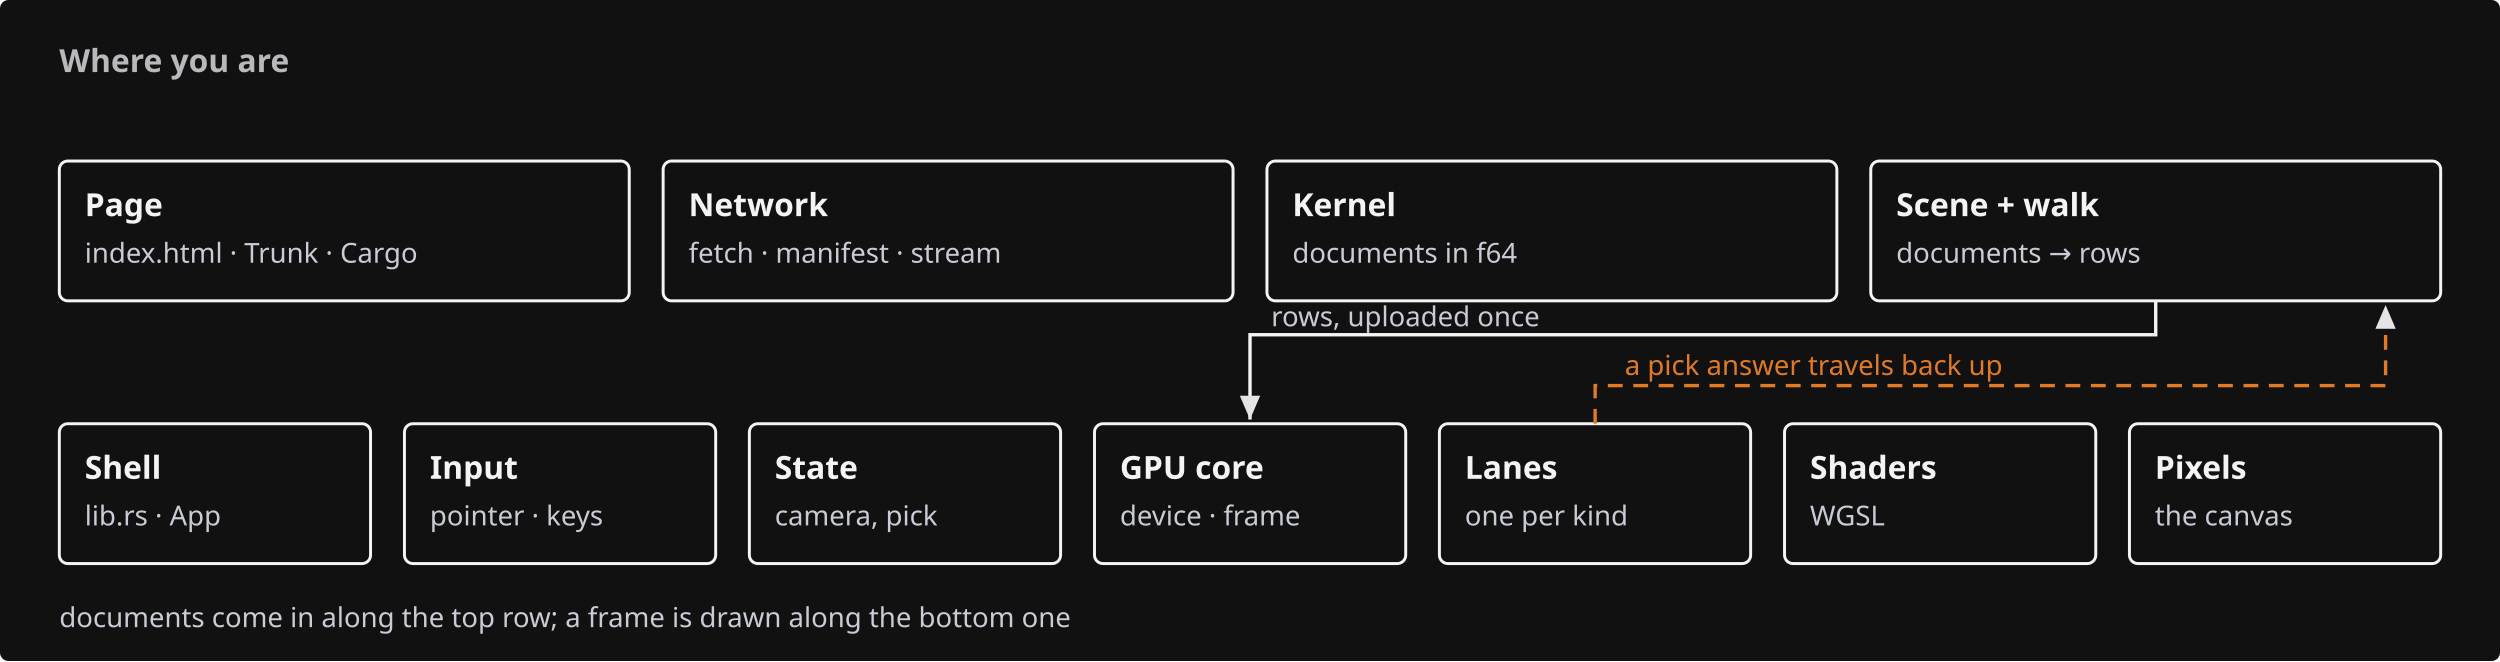
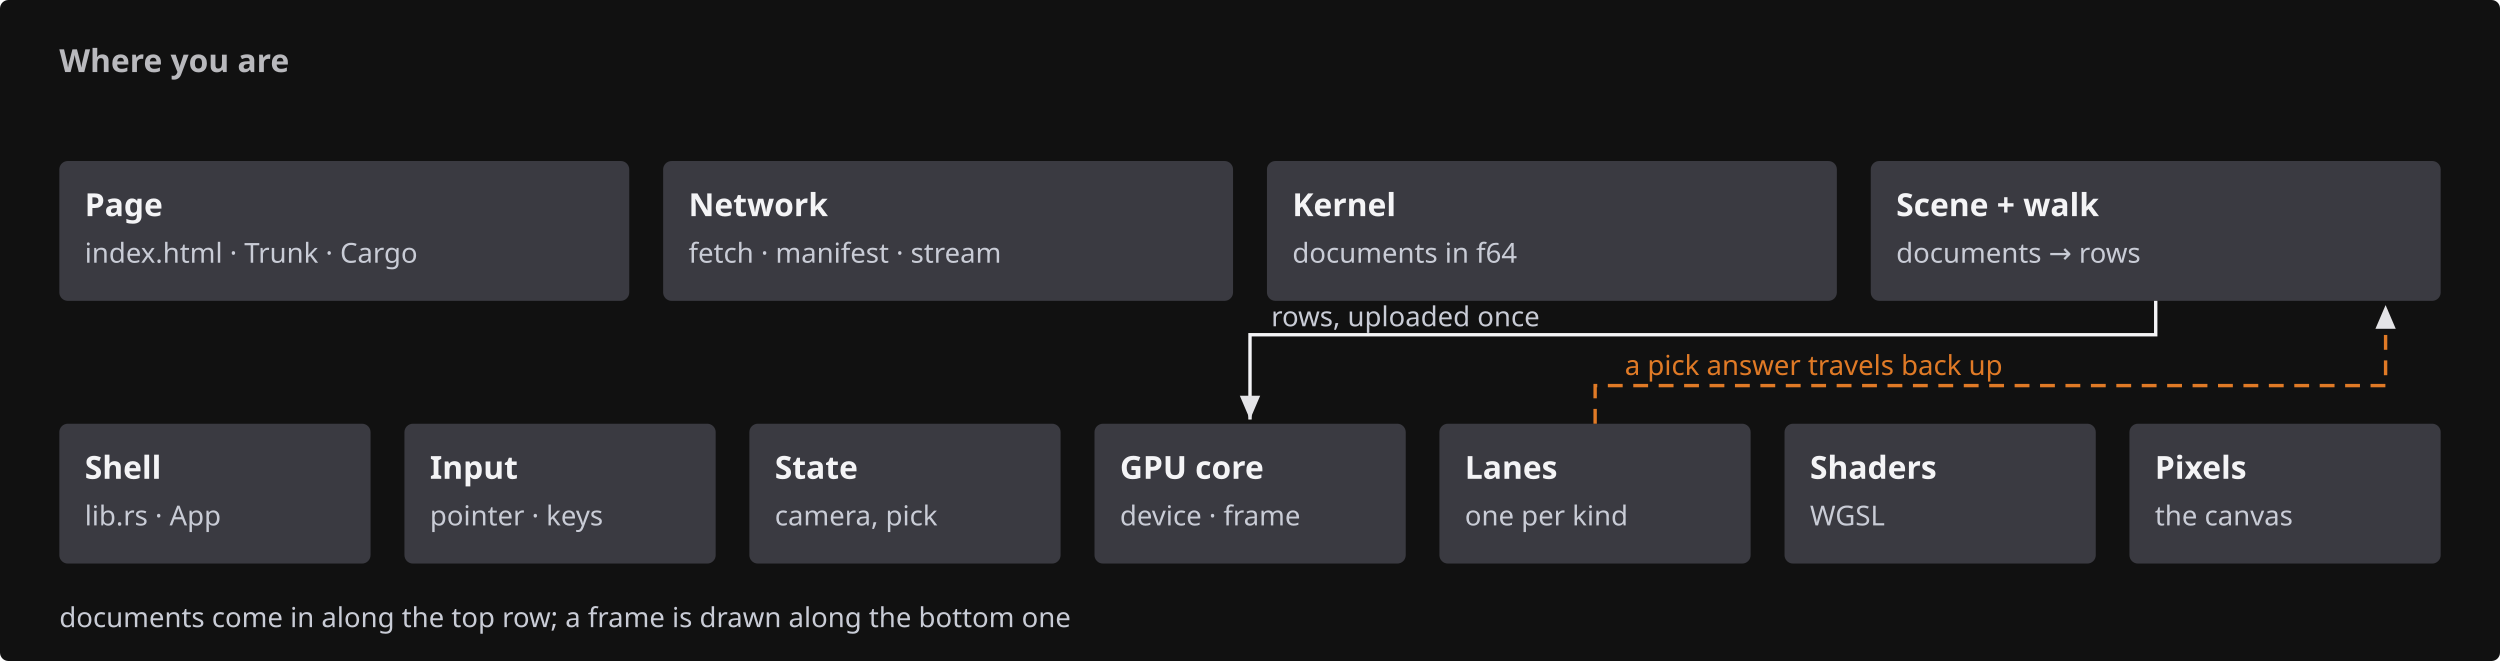
<svg xmlns="http://www.w3.org/2000/svg" viewBox="0 0 1180 312" role="img" aria-labelledby="t d">
  <defs>
    <marker id="a" markerWidth="9" markerHeight="9" refX="7" refY="3" orient="auto">
      <path d="M0,0 L7,3 L0,6" fill="#e4e4e7" />
    </marker>
  </defs>
  <style>text{font-family:system-ui,sans-serif;fill:#f4f4f6;font-size:13px}.h{font-size:20px;font-weight:700}.l{font-size:15px;font-weight:650}.s{font-size:13px;fill:#c9ccd6}.m{font-family:"DejaVu Sans Mono","Liberation Mono",monospace;font-size:12.5px;fill:#f4f4f6}.ar{fill:none;stroke:#e4e4e7;stroke-width:1.6;marker-end:url(#a)}.dash{fill:none;stroke:#e07a26;stroke-width:1.8;stroke-dasharray:7 5}</style>
  <rect width="100%" height="100%" rx="4" fill="#111111" />
  <text class="l" xml:space="preserve" x="28.0" y="34.0" style="fill:#b9b9bd">Where you are</text>
-   <rect x="28.0" y="76.0" width="269.0" height="66.0" rx="4" fill="none" stroke="#f4f4f6" stroke-width="1.4" />
+   <rect x="28.0" y="76.0" width="269.0" height="66.0" rx="4" fill="#3a3a41" />
  <text class="l" xml:space="preserve" x="40.0" y="102.0" style="fill:#f4f4f6">Page</text>
  <text class="s" xml:space="preserve" x="40.0" y="124.0" style="fill:#c9ccd6">index.html · Trunk · Cargo</text>
-   <rect x="313.0" y="76.0" width="269.0" height="66.0" rx="4" fill="none" stroke="#f4f4f6" stroke-width="1.4" />
+   <rect x="313.0" y="76.0" width="269.0" height="66.0" rx="4" fill="#3a3a41" />
  <text class="l" xml:space="preserve" x="325.0" y="102.0" style="fill:#f4f4f6">Network</text>
  <text class="s" xml:space="preserve" x="325.0" y="124.0" style="fill:#c9ccd6">fetch · manifest · stream</text>
-   <rect x="598.0" y="76.0" width="269.0" height="66.0" rx="4" fill="none" stroke="#f4f4f6" stroke-width="1.4" />
+   <rect x="598.0" y="76.0" width="269.0" height="66.0" rx="4" fill="#3a3a41" />
  <text class="l" xml:space="preserve" x="610.0" y="102.0" style="fill:#f4f4f6">Kernel</text>
  <text class="s" xml:space="preserve" x="610.0" y="124.0" style="fill:#c9ccd6">documents in f64</text>
-   <rect x="883.0" y="76.0" width="269.0" height="66.0" rx="4" fill="none" stroke="#f4f4f6" stroke-width="1.4" />
+   <rect x="883.0" y="76.0" width="269.0" height="66.0" rx="4" fill="#3a3a41" />
  <text class="l" xml:space="preserve" x="895.0" y="102.0" style="fill:#f4f4f6">Scene + walk</text>
  <text class="s" xml:space="preserve" x="895.0" y="124.0" style="fill:#c9ccd6">documents → rows</text>
-   <rect x="28.0" y="200.0" width="146.9" height="66.0" rx="4" fill="none" stroke="#f4f4f6" stroke-width="1.4" />
+   <rect x="28.0" y="200.0" width="146.9" height="66.0" rx="4" fill="#3a3a41" />
  <text class="l" xml:space="preserve" x="40.0" y="226.0" style="fill:#f4f4f6">Shell</text>
  <text class="s" xml:space="preserve" x="40.0" y="248.0" style="fill:#c9ccd6">lib.rs · App</text>
-   <rect x="190.9" y="200.0" width="146.9" height="66.0" rx="4" fill="none" stroke="#f4f4f6" stroke-width="1.4" />
+   <rect x="190.9" y="200.0" width="146.9" height="66.0" rx="4" fill="#3a3a41" />
  <text class="l" xml:space="preserve" x="202.9" y="226.0" style="fill:#f4f4f6">Input</text>
  <text class="s" xml:space="preserve" x="202.9" y="248.0" style="fill:#c9ccd6">pointer · keys</text>
-   <rect x="353.7" y="200.0" width="146.9" height="66.0" rx="4" fill="none" stroke="#f4f4f6" stroke-width="1.4" />
+   <rect x="353.7" y="200.0" width="146.9" height="66.0" rx="4" fill="#3a3a41" />
  <text class="l" xml:space="preserve" x="365.7" y="226.0" style="fill:#f4f4f6">State</text>
  <text class="s" xml:space="preserve" x="365.7" y="248.0" style="fill:#c9ccd6">camera, pick</text>
-   <rect x="516.6" y="200.0" width="146.9" height="66.0" rx="4" fill="none" stroke="#f4f4f6" stroke-width="1.4" />
+   <rect x="516.6" y="200.0" width="146.9" height="66.0" rx="4" fill="#3a3a41" />
  <text class="l" xml:space="preserve" x="528.6" y="226.0" style="fill:#f4f4f6">GPU core</text>
  <text class="s" xml:space="preserve" x="528.6" y="248.0" style="fill:#c9ccd6">device · frame</text>
-   <rect x="679.4" y="200.0" width="146.9" height="66.0" rx="4" fill="none" stroke="#f4f4f6" stroke-width="1.4" />
+   <rect x="679.4" y="200.0" width="146.9" height="66.0" rx="4" fill="#3a3a41" />
  <text class="l" xml:space="preserve" x="691.4" y="226.0" style="fill:#f4f4f6">Lanes</text>
  <text class="s" xml:space="preserve" x="691.4" y="248.0" style="fill:#c9ccd6">one per kind</text>
-   <rect x="842.3" y="200.0" width="146.9" height="66.0" rx="4" fill="none" stroke="#f4f4f6" stroke-width="1.4" />
+   <rect x="842.3" y="200.0" width="146.9" height="66.0" rx="4" fill="#3a3a41" />
  <text class="l" xml:space="preserve" x="854.3" y="226.0" style="fill:#f4f4f6">Shaders</text>
  <text class="s" xml:space="preserve" x="854.3" y="248.0" style="fill:#c9ccd6">WGSL</text>
-   <rect x="1005.1" y="200.0" width="146.9" height="66.0" rx="4" fill="none" stroke="#f4f4f6" stroke-width="1.4" />
+   <rect x="1005.1" y="200.0" width="146.9" height="66.0" rx="4" fill="#3a3a41" />
  <text class="l" xml:space="preserve" x="1017.1" y="226.0" style="fill:#f4f4f6">Pixels</text>
  <text class="s" xml:space="preserve" x="1017.1" y="248.0" style="fill:#c9ccd6">the canvas</text>
  <path d="M1017.5,142.0 L1017.5,158 L590.0,158 L590.0,198.0" fill="none" stroke="#f4f4f6" stroke-width="1.6" marker-end="url(#a)" />
  <text class="s" xml:space="preserve" x="600.0" y="154.0" style="fill:#c9ccd6">rows, uploaded once</text>
  <path d="M752.9,200.0 L752.9,182 L1126.0,182 L1126.0,144.0" fill="none" stroke="#e07a26" stroke-width="1.6" stroke-dasharray="7 5" marker-end="url(#a)" />
  <text class="s" xml:space="preserve" x="766.9" y="177.0" style="fill:#e07a26">a pick answer travels back up</text>
  <text class="s" xml:space="preserve" x="28.0" y="296.0" style="fill:#c9ccd6">documents come in along the top row; a frame is drawn along the bottom one</text>
</svg>
